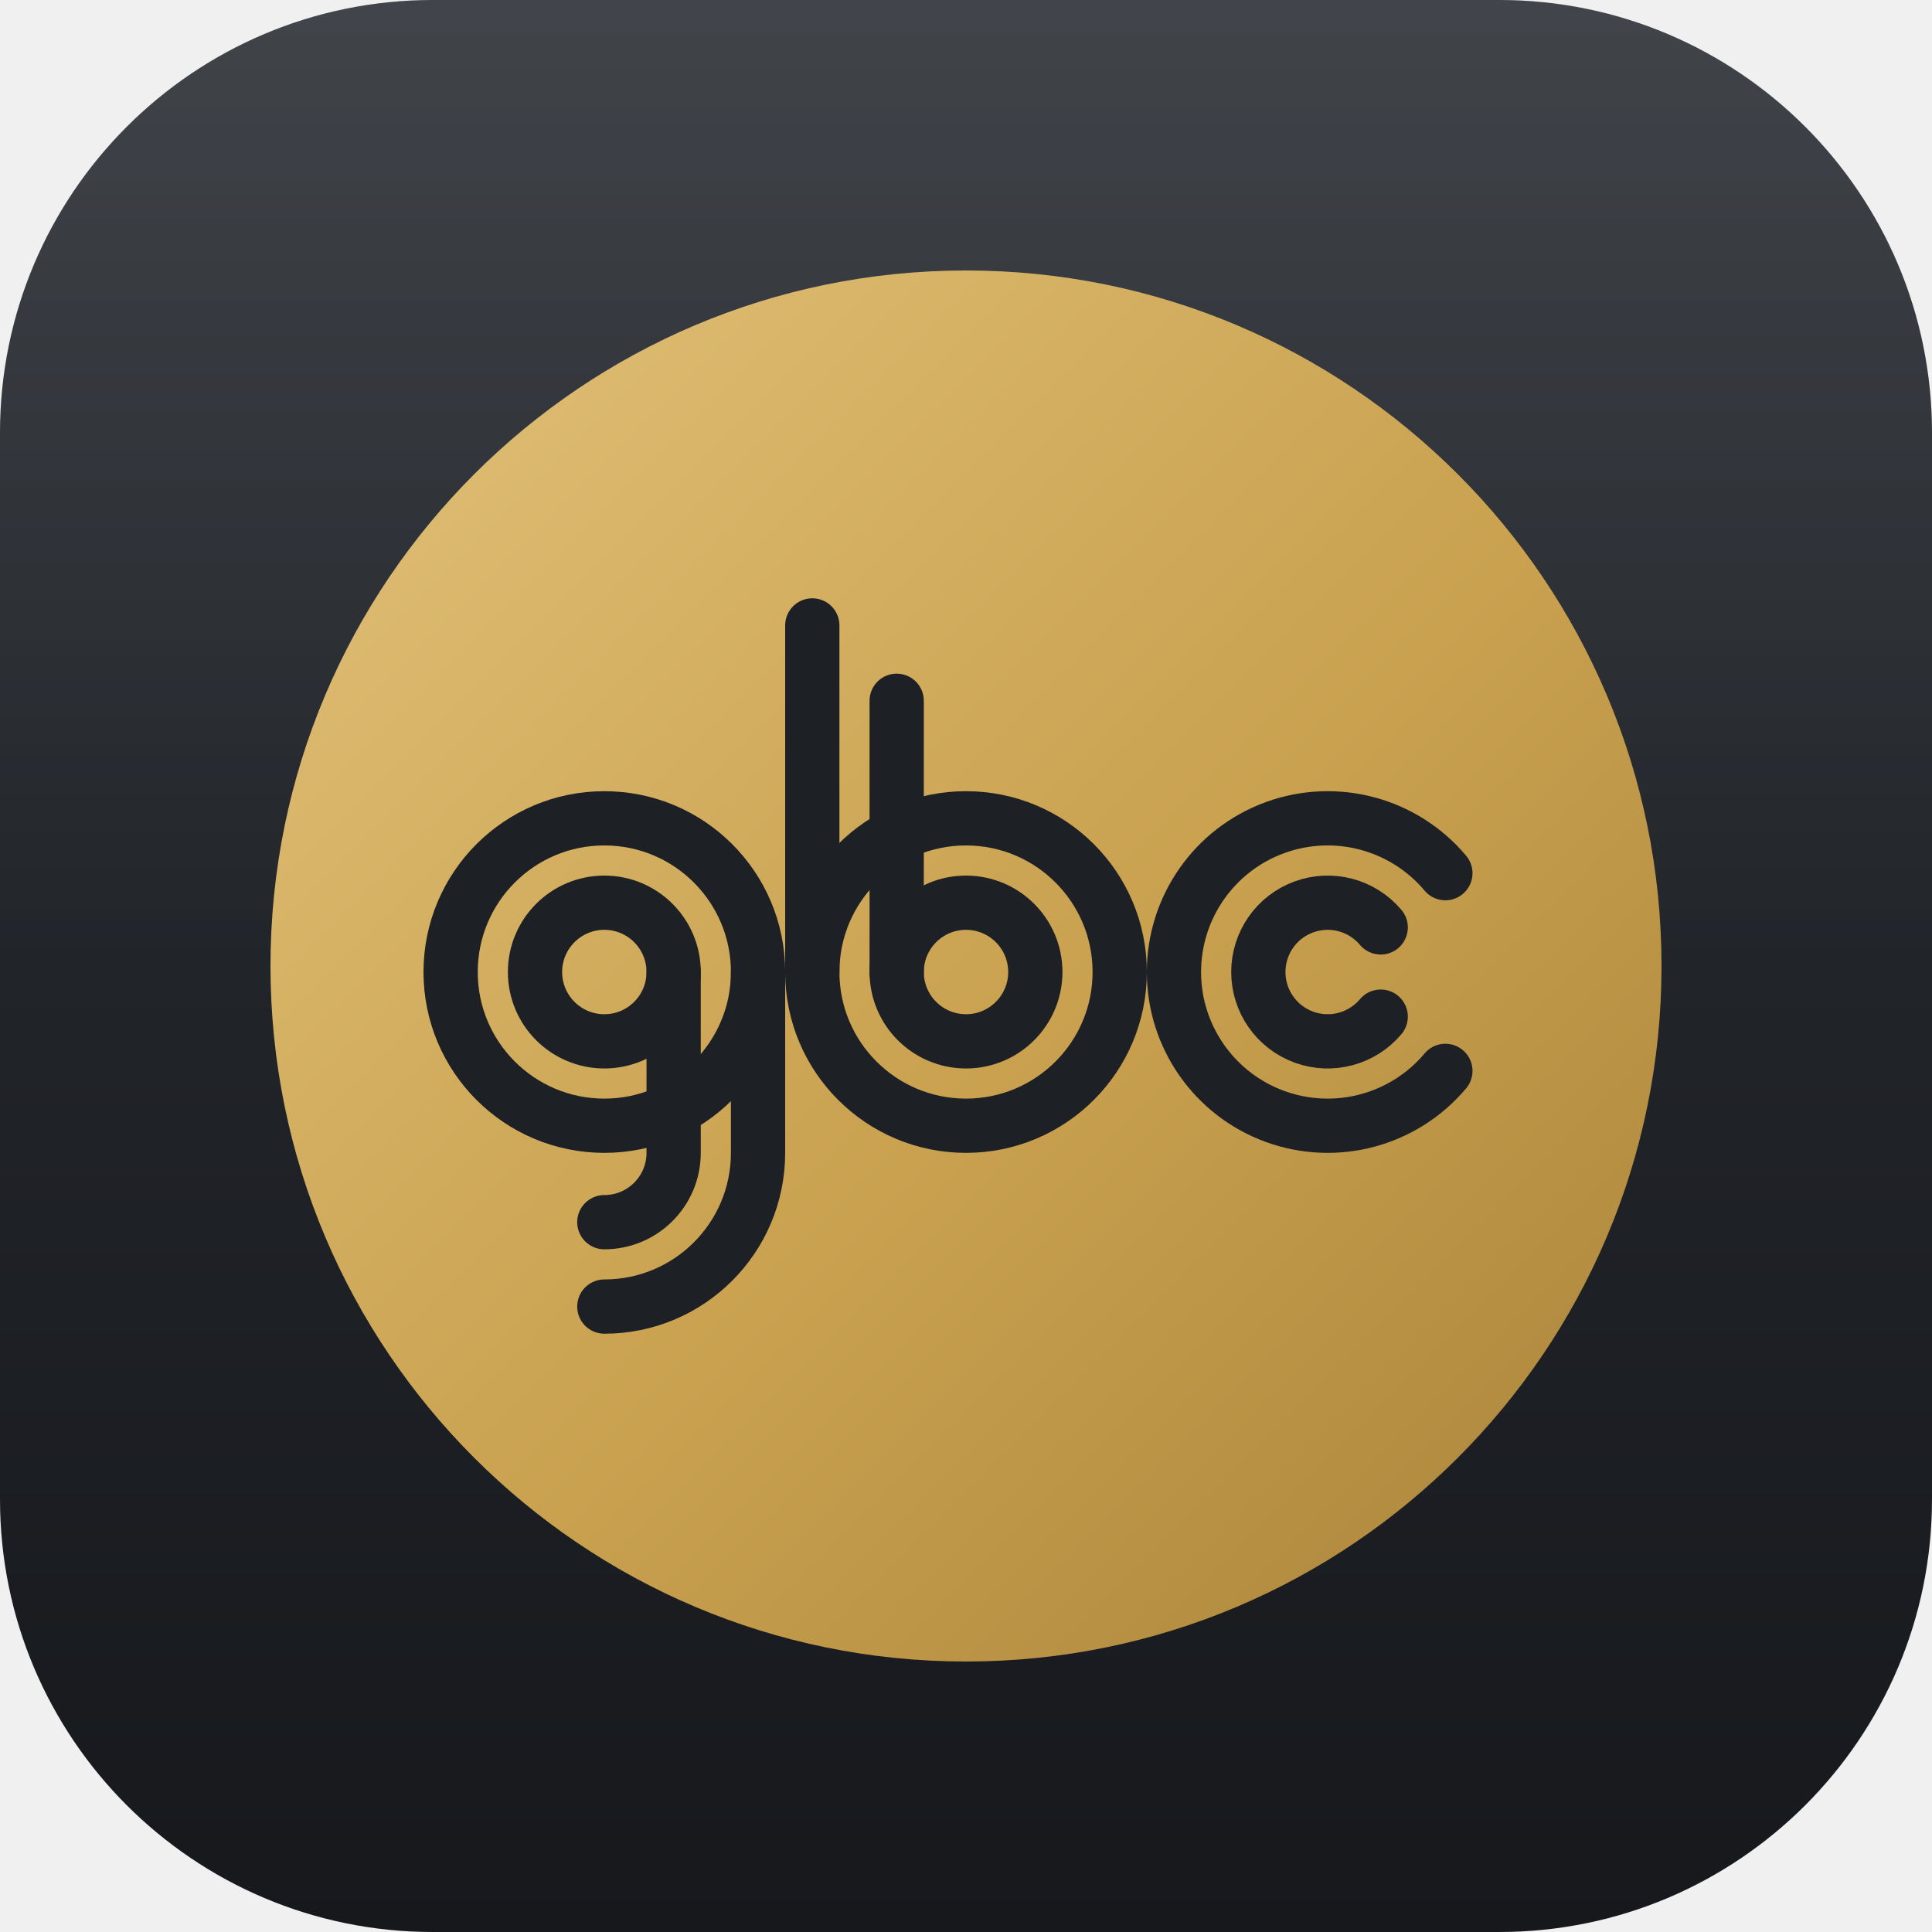
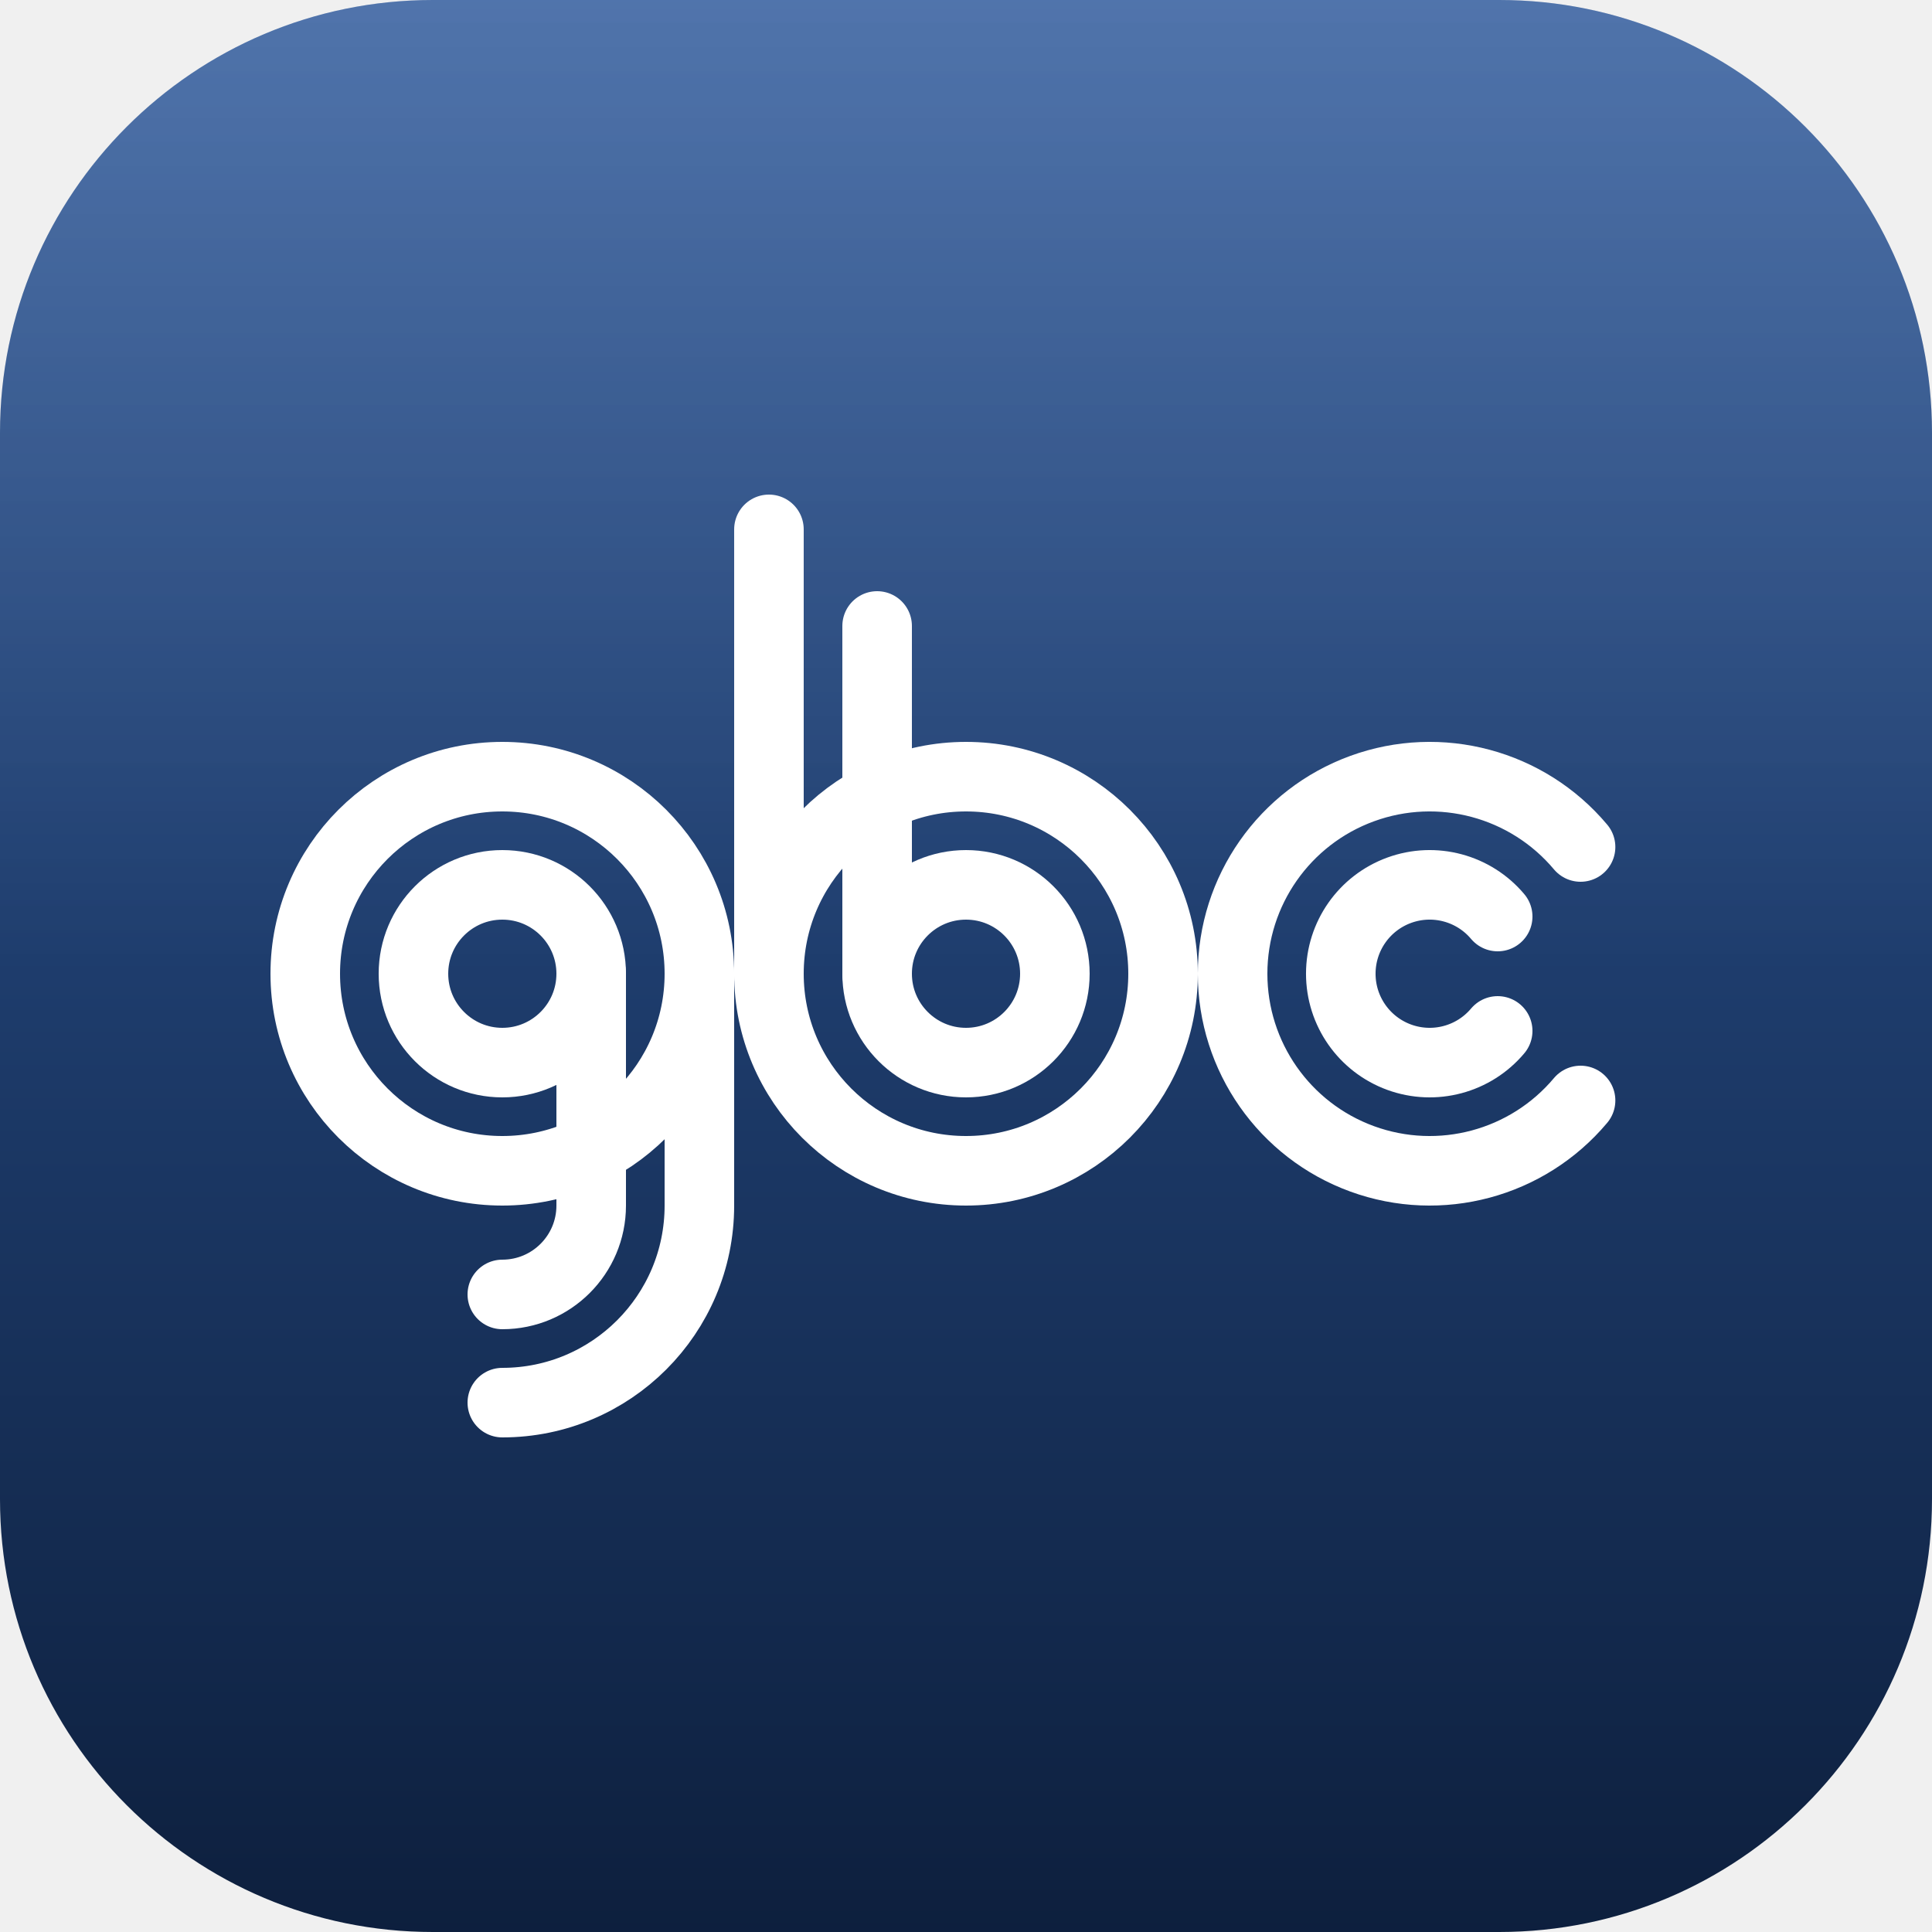
<svg xmlns="http://www.w3.org/2000/svg" viewBox="0 0 100 100">
  <defs>
    <linearGradient id="t" x1="0" y1="0" x2="0" y2="1">
-       <stop offset="0" stop-color="#2c3036" />
-       <stop offset="1" stop-color="#16181c" />
+       <stop offset="0" stop-color="#2f5a9c" />
+       <stop offset="1" stop-color="#0d1f3d" />
    </linearGradient>
    <linearGradient id="h" x1="0" y1="0" x2="0" y2="1">
-       <stop offset="0" stop-color="#fff" stop-opacity="0.10" />
+       <stop offset="0" stop-color="#fff" stop-opacity="0.16" />
      <stop offset="0.5" stop-color="#fff" stop-opacity="0" />
-     </linearGradient>
-     <linearGradient id="g" x1="0" y1="0" x2="1" y2="1">
-       <stop offset="0" stop-color="#e2c27a" />
-       <stop offset="0.55" stop-color="#c9a14f" />
-       <stop offset="1" stop-color="#a8823a" />
    </linearGradient>
  </defs>
  <rect width="100" height="100" rx="22.4" fill="url(#t)" />
  <rect width="100" height="100" rx="22.4" fill="url(#h)" />
-   <circle cx="50" cy="50" r="36" fill="url(#g)" />
-   <g fill="none" stroke="#1d2025" stroke-width="3.6" stroke-linecap="round" stroke-linejoin="round" transform="translate(50 50) scale(0.78) translate(-50 -49.60)">
+   <g fill="none" stroke="#fff" stroke-width="3.6" stroke-linecap="round" stroke-linejoin="round" transform="translate(0 0.40)">
    <circle cx="26.00" cy="50" r="10.2" />
    <path d="M36.20 50V62A10.2 10.2 0 0 1 26.00 72.2" />
    <circle cx="50" cy="50" r="10.2" />
    <path d="M39.80 50V27" />
    <path d="M81.81 43.44A10.2 10.2 0 1 0 81.81 56.56" />
    <circle cx="26.00" cy="50" r="4.6" />
    <path d="M30.60 50V62A4.6 4.6 0 0 1 26.00 66.6" />
    <circle cx="50" cy="50" r="4.6" />
    <path d="M45.40 50V32" />
    <path d="M77.52 47.04A4.6 4.6 0 1 0 77.52 52.96" />
  </g>
</svg>
